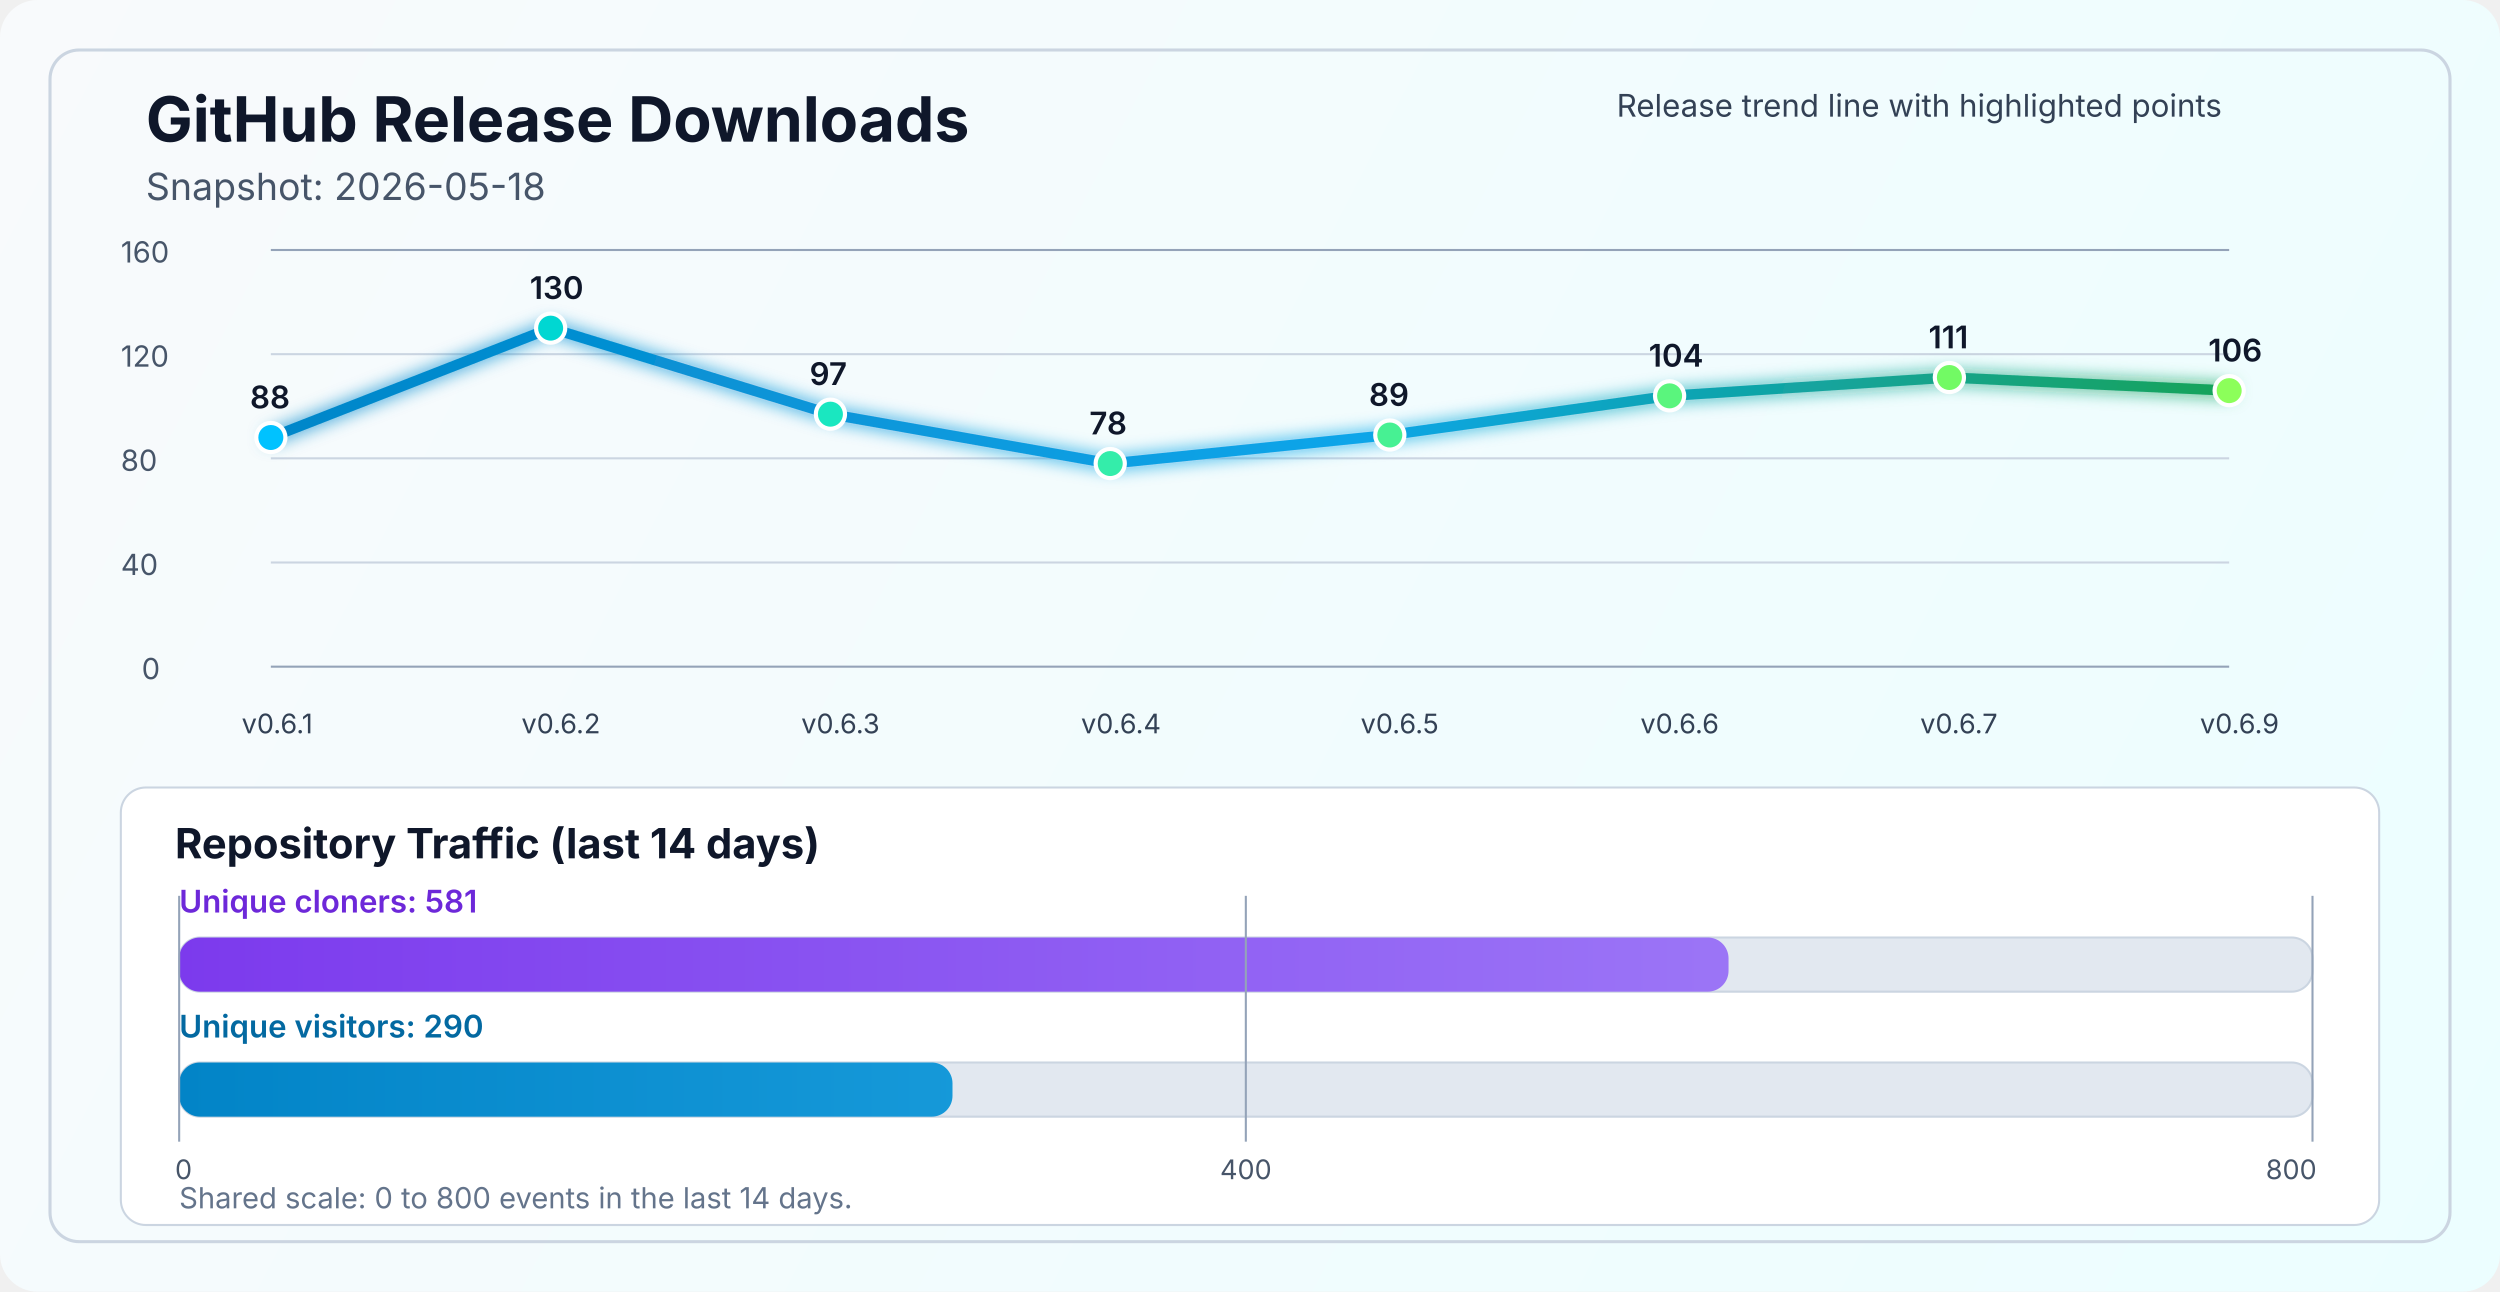
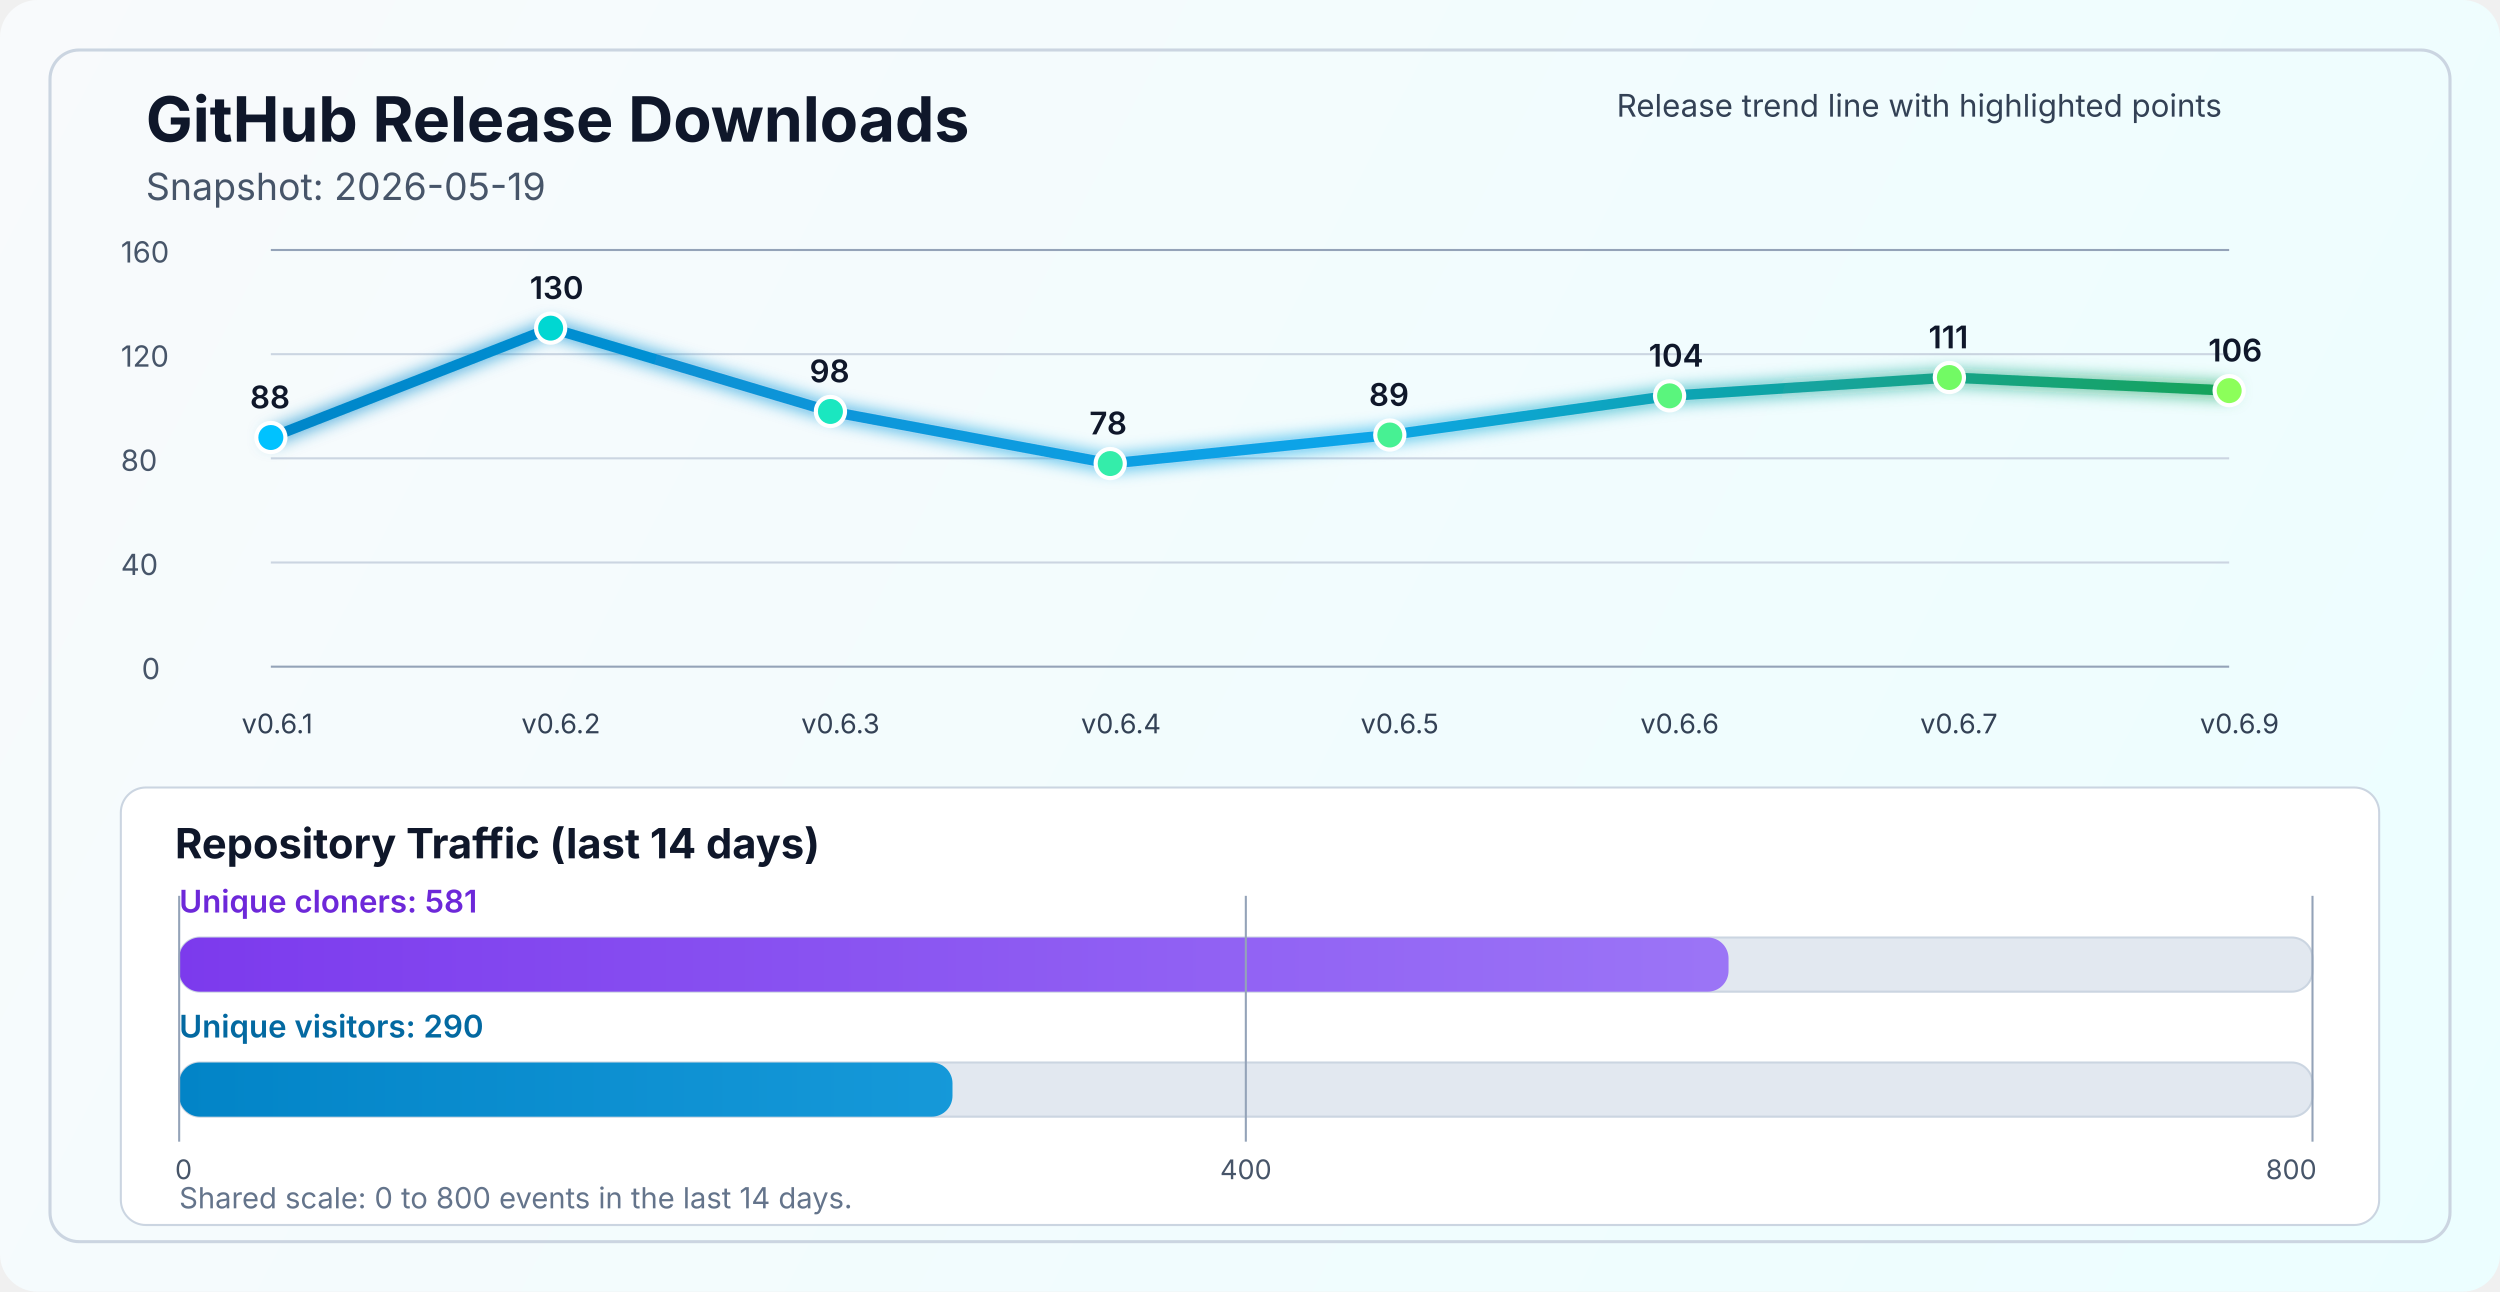
<svg xmlns="http://www.w3.org/2000/svg" width="1200" height="620" viewBox="0 0 1200 620" fill="none" role="img" aria-labelledby="title desc">
  <defs>
    <linearGradient id="bg" x1="0" y1="0" x2="1200" y2="620" gradientUnits="userSpaceOnUse">
      <stop stop-color="#F8FAFC" />
      <stop offset="1" stop-color="#ECFEFF" />
    </linearGradient>
    <linearGradient id="line" x1="130" y1="86" x2="1070" y2="340" gradientUnits="userSpaceOnUse">
      <stop stop-color="#0284C7" />
      <stop offset="0.55" stop-color="#0EA5E9" />
      <stop offset="1" stop-color="#16A34A" />
    </linearGradient>
    <linearGradient id="cloneFill" x1="86" y1="450" x2="1110" y2="450" gradientUnits="userSpaceOnUse">
      <stop stop-color="#7C3AED" />
      <stop offset="1" stop-color="#A78BFA" />
    </linearGradient>
    <linearGradient id="viewFill" x1="86" y1="482" x2="1110" y2="482" gradientUnits="userSpaceOnUse">
      <stop stop-color="#0284C7" />
      <stop offset="1" stop-color="#38BDF8" />
    </linearGradient>
    <filter id="glow" x="-50%" y="-50%" width="200%" height="200%">
      <feGaussianBlur stdDeviation="4" result="blur" />
      <feMerge>
        <feMergeNode in="blur" />
        <feMergeNode in="SourceGraphic" />
      </feMerge>
    </filter>
  </defs>
  <rect width="1200" height="620" rx="18" fill="url(#bg)" />
  <rect x="24" y="24" width="1152" height="572" rx="14" stroke="#CBD5E1" stroke-width="1.5" />
  <text x="70" y="68" fill="#0F172A" font-size="30" font-family="SF Pro Display, -apple-system, BlinkMacSystemFont, Segoe UI, sans-serif" font-weight="700">GitHub Release Downloads</text>
-   <text x="70" y="96" fill="#475569" font-size="18" font-family="SF Pro Text, -apple-system, BlinkMacSystemFont, Segoe UI, sans-serif">Snapshot: 2026-05-18</text>
+   <text x="70" y="96" fill="#475569" font-size="18" font-family="SF Pro Text, -apple-system, BlinkMacSystemFont, Segoe UI, sans-serif">Snapshot: 2026-05-19</text>
  <line x1="130" y1="320.0" x2="1070" y2="320.0" stroke="#94A3B8" stroke-width="1" />
  <line x1="130" y1="270.0" x2="1070" y2="270.0" stroke="#CBD5E1" stroke-width="1" />
  <line x1="130" y1="220.0" x2="1070" y2="220.0" stroke="#CBD5E1" stroke-width="1" />
  <line x1="130" y1="170.0" x2="1070" y2="170.0" stroke="#CBD5E1" stroke-width="1" />
  <line x1="130" y1="120.0" x2="1070" y2="120.0" stroke="#94A3B8" stroke-width="1" />
  <text x="68" y="326.0" fill="#475569" font-size="14" font-family="SF Pro Text, -apple-system, BlinkMacSystemFont, Segoe UI, sans-serif">0</text>
  <text x="58" y="276.0" fill="#475569" font-size="14" font-family="SF Pro Text, -apple-system, BlinkMacSystemFont, Segoe UI, sans-serif">40</text>
  <text x="58" y="226.0" fill="#475569" font-size="14" font-family="SF Pro Text, -apple-system, BlinkMacSystemFont, Segoe UI, sans-serif">80</text>
  <text x="58" y="176.0" fill="#475569" font-size="14" font-family="SF Pro Text, -apple-system, BlinkMacSystemFont, Segoe UI, sans-serif">120</text>
  <text x="58" y="126.0" fill="#475569" font-size="14" font-family="SF Pro Text, -apple-system, BlinkMacSystemFont, Segoe UI, sans-serif">160</text>
-   <polyline points="130.0,210.0 264.3,157.5 398.6,198.8 532.9,222.5 667.1,208.8 801.4,190.0 935.7,181.2 1070.0,187.5" fill="none" stroke="url(#line)" stroke-width="5" stroke-linecap="round" stroke-linejoin="round" filter="url(#glow)" />
+   <polyline points="130.0,210.0 264.3,157.5 398.6,197.5 532.9,222.5 667.1,208.8 801.4,190.0 935.7,181.2 1070.0,187.5" fill="none" stroke="url(#line)" stroke-width="5" stroke-linecap="round" stroke-linejoin="round" filter="url(#glow)" />
  <circle cx="130.0" cy="210.0" r="7" fill="#00C2FF" stroke="#FFFFFF" stroke-width="2" />
  <circle cx="264.3" cy="157.5" r="7" fill="#00D7D2" stroke="#FFFFFF" stroke-width="2" />
-   <circle cx="398.6" cy="198.8" r="7" fill="#1AE7C0" stroke="#FFFFFF" stroke-width="2" />
+   <circle cx="398.6" cy="197.5" r="7" fill="#1AE7C0" stroke="#FFFFFF" stroke-width="2" />
  <circle cx="532.9" cy="222.5" r="7" fill="#34EDAA" stroke="#FFFFFF" stroke-width="2" />
  <circle cx="667.1" cy="208.8" r="7" fill="#47F193" stroke="#FFFFFF" stroke-width="2" />
  <circle cx="801.4" cy="190.0" r="7" fill="#5AF57D" stroke="#FFFFFF" stroke-width="2" />
  <circle cx="935.7" cy="181.2" r="7" fill="#72FA64" stroke="#FFFFFF" stroke-width="2" />
  <circle cx="1070.0" cy="187.5" r="7" fill="#8CFF5A" stroke="#FFFFFF" stroke-width="2" />
  <text x="116.0" y="352" fill="#334155" font-size="13" font-family="SF Pro Text, -apple-system, BlinkMacSystemFont, Segoe UI, sans-serif">v0.6.1</text>
  <text x="250.3" y="352" fill="#334155" font-size="13" font-family="SF Pro Text, -apple-system, BlinkMacSystemFont, Segoe UI, sans-serif">v0.6.2</text>
  <text x="384.6" y="352" fill="#334155" font-size="13" font-family="SF Pro Text, -apple-system, BlinkMacSystemFont, Segoe UI, sans-serif">v0.6.3</text>
  <text x="518.9" y="352" fill="#334155" font-size="13" font-family="SF Pro Text, -apple-system, BlinkMacSystemFont, Segoe UI, sans-serif">v0.6.4</text>
  <text x="653.1" y="352" fill="#334155" font-size="13" font-family="SF Pro Text, -apple-system, BlinkMacSystemFont, Segoe UI, sans-serif">v0.6.5</text>
  <text x="787.4" y="352" fill="#334155" font-size="13" font-family="SF Pro Text, -apple-system, BlinkMacSystemFont, Segoe UI, sans-serif">v0.6.6</text>
  <text x="921.7" y="352" fill="#334155" font-size="13" font-family="SF Pro Text, -apple-system, BlinkMacSystemFont, Segoe UI, sans-serif">v0.6.7</text>
  <text x="1056.0" y="352" fill="#334155" font-size="13" font-family="SF Pro Text, -apple-system, BlinkMacSystemFont, Segoe UI, sans-serif">v0.6.9</text>
  <text x="120.0" y="196.0" fill="#0F172A" font-size="15" font-family="SF Pro Text, -apple-system, BlinkMacSystemFont, Segoe UI, sans-serif" font-weight="600">88</text>
  <text x="254.3" y="143.5" fill="#0F172A" font-size="15" font-family="SF Pro Text, -apple-system, BlinkMacSystemFont, Segoe UI, sans-serif" font-weight="600">130</text>
-   <text x="388.6" y="184.8" fill="#0F172A" font-size="15" font-family="SF Pro Text, -apple-system, BlinkMacSystemFont, Segoe UI, sans-serif" font-weight="600">97</text>
+   <text x="388.6" y="183.5" fill="#0F172A" font-size="15" font-family="SF Pro Text, -apple-system, BlinkMacSystemFont, Segoe UI, sans-serif" font-weight="600">98</text>
  <text x="522.9" y="208.5" fill="#0F172A" font-size="15" font-family="SF Pro Text, -apple-system, BlinkMacSystemFont, Segoe UI, sans-serif" font-weight="600">78</text>
  <text x="657.1" y="194.8" fill="#0F172A" font-size="15" font-family="SF Pro Text, -apple-system, BlinkMacSystemFont, Segoe UI, sans-serif" font-weight="600">89</text>
  <text x="791.4" y="176.0" fill="#0F172A" font-size="15" font-family="SF Pro Text, -apple-system, BlinkMacSystemFont, Segoe UI, sans-serif" font-weight="600">104</text>
  <text x="925.7" y="167.2" fill="#0F172A" font-size="15" font-family="SF Pro Text, -apple-system, BlinkMacSystemFont, Segoe UI, sans-serif" font-weight="600">111</text>
  <text x="1060.0" y="173.5" fill="#0F172A" font-size="15" font-family="SF Pro Text, -apple-system, BlinkMacSystemFont, Segoe UI, sans-serif" font-weight="600">106</text>
  <text x="776" y="56" fill="#334155" font-size="15" font-family="SF Pro Text, -apple-system, BlinkMacSystemFont, Segoe UI, sans-serif">Release trend line with highlighted points</text>
  <rect x="58" y="378" width="1084" height="210" rx="12" fill="#FFFFFF" stroke="#CBD5E1" stroke-width="1" />
  <text x="84" y="412" fill="#0F172A" font-size="20" font-family="SF Pro Text, -apple-system, BlinkMacSystemFont, Segoe UI, sans-serif" font-weight="700">Repository Traffic (last 14 days)</text>
  <text x="86" y="438" fill="#6D28D9" font-size="15" font-family="SF Pro Text, -apple-system, BlinkMacSystemFont, Segoe UI, sans-serif" font-weight="600">Unique cloners: 581</text>
  <rect x="86" y="450" width="1024" height="26" rx="10" fill="#E2E8F0" stroke="#CBD5E1" stroke-width="1" />
  <rect x="86" y="450" width="743.7" height="26" rx="10" fill="url(#cloneFill)" />
  <text x="86" y="498" fill="#0369A1" font-size="15" font-family="SF Pro Text, -apple-system, BlinkMacSystemFont, Segoe UI, sans-serif" font-weight="600">Unique visitors: 290</text>
  <rect x="86" y="510" width="1024" height="26" rx="10" fill="#E2E8F0" stroke="#CBD5E1" stroke-width="1" />
  <rect x="86" y="510" width="371.2" height="26" rx="10" fill="url(#viewFill)" />
  <line x1="86" y1="430" x2="86" y2="548" stroke="#94A3B8" stroke-width="1" />
  <line x1="598.0" y1="430" x2="598.0" y2="548" stroke="#94A3B8" stroke-width="1" />
  <line x1="1110" y1="430" x2="1110" y2="548" stroke="#94A3B8" stroke-width="1" />
  <text x="84" y="566" text-anchor="start" fill="#475569" font-size="13" font-family="SF Pro Text, -apple-system, BlinkMacSystemFont, Segoe UI, sans-serif">0</text>
  <text x="598.0" y="566" text-anchor="middle" fill="#475569" font-size="13" font-family="SF Pro Text, -apple-system, BlinkMacSystemFont, Segoe UI, sans-serif">400</text>
  <text x="1112" y="566" text-anchor="end" fill="#475569" font-size="13" font-family="SF Pro Text, -apple-system, BlinkMacSystemFont, Segoe UI, sans-serif">800</text>
  <text x="86" y="580" fill="#64748B" font-size="14" font-family="SF Pro Text, -apple-system, BlinkMacSystemFont, Segoe UI, sans-serif">Shared scale: 0 to 800 events in the last 14 days.</text>
</svg>
